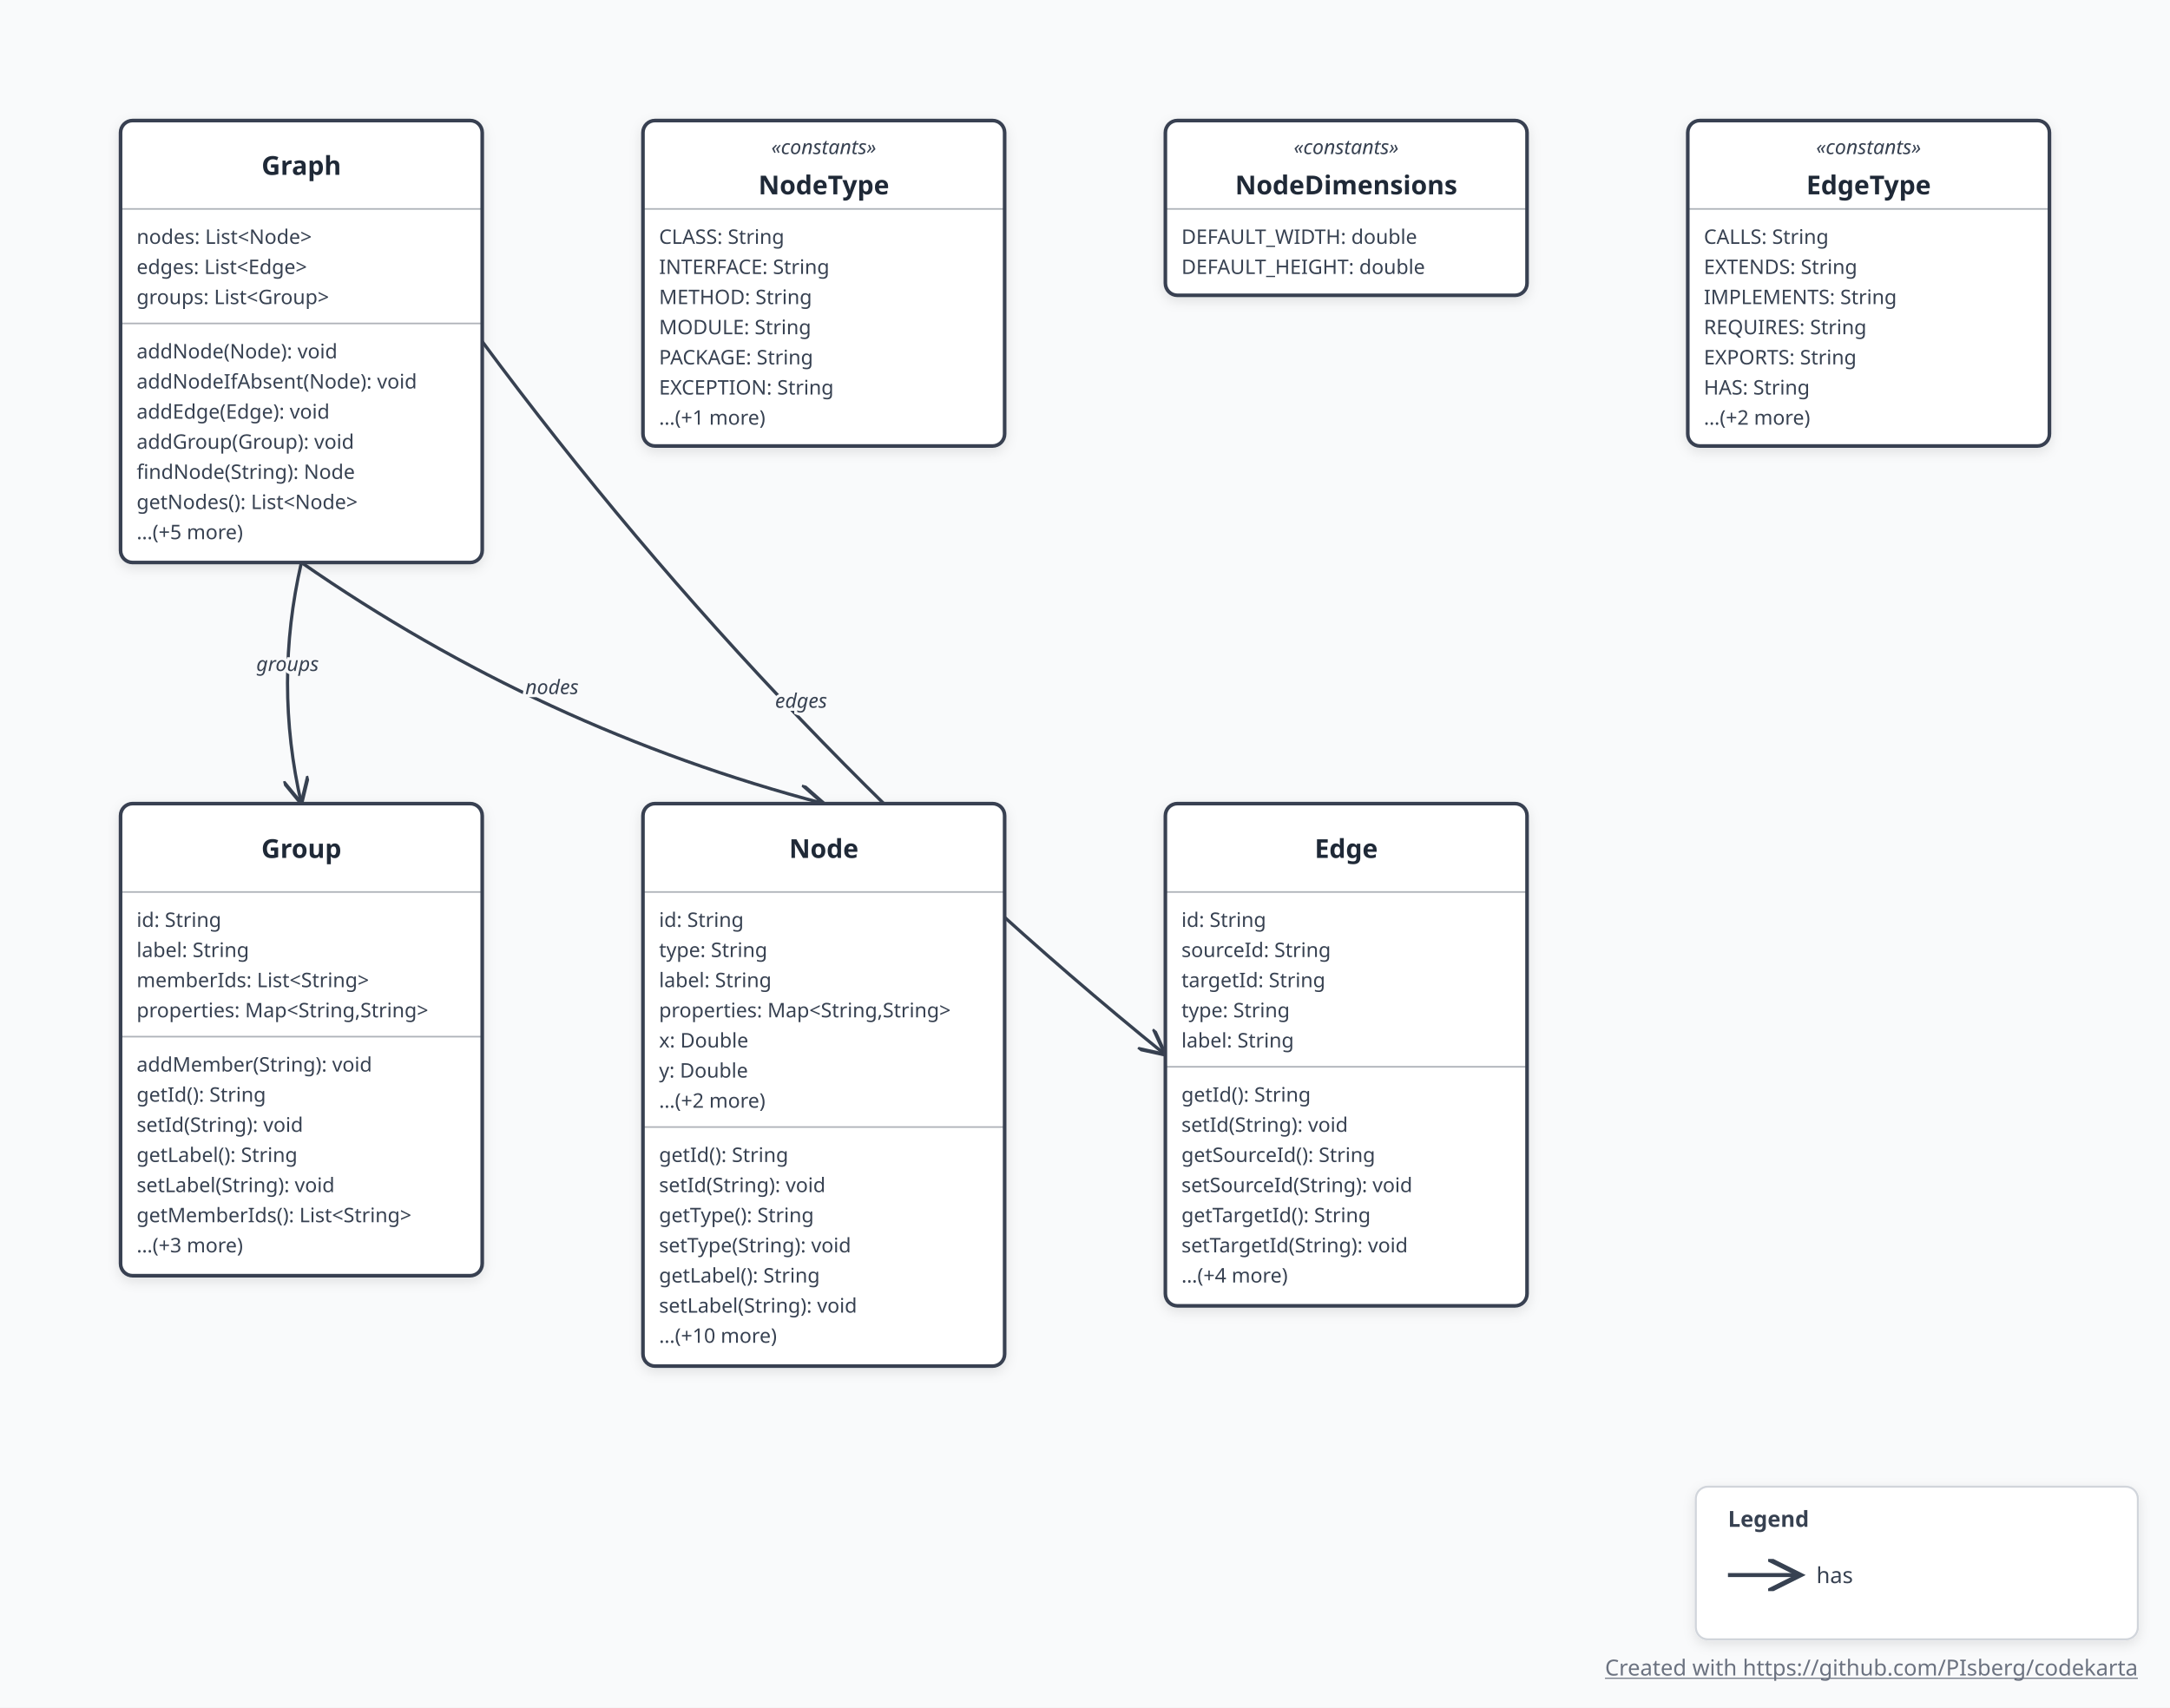
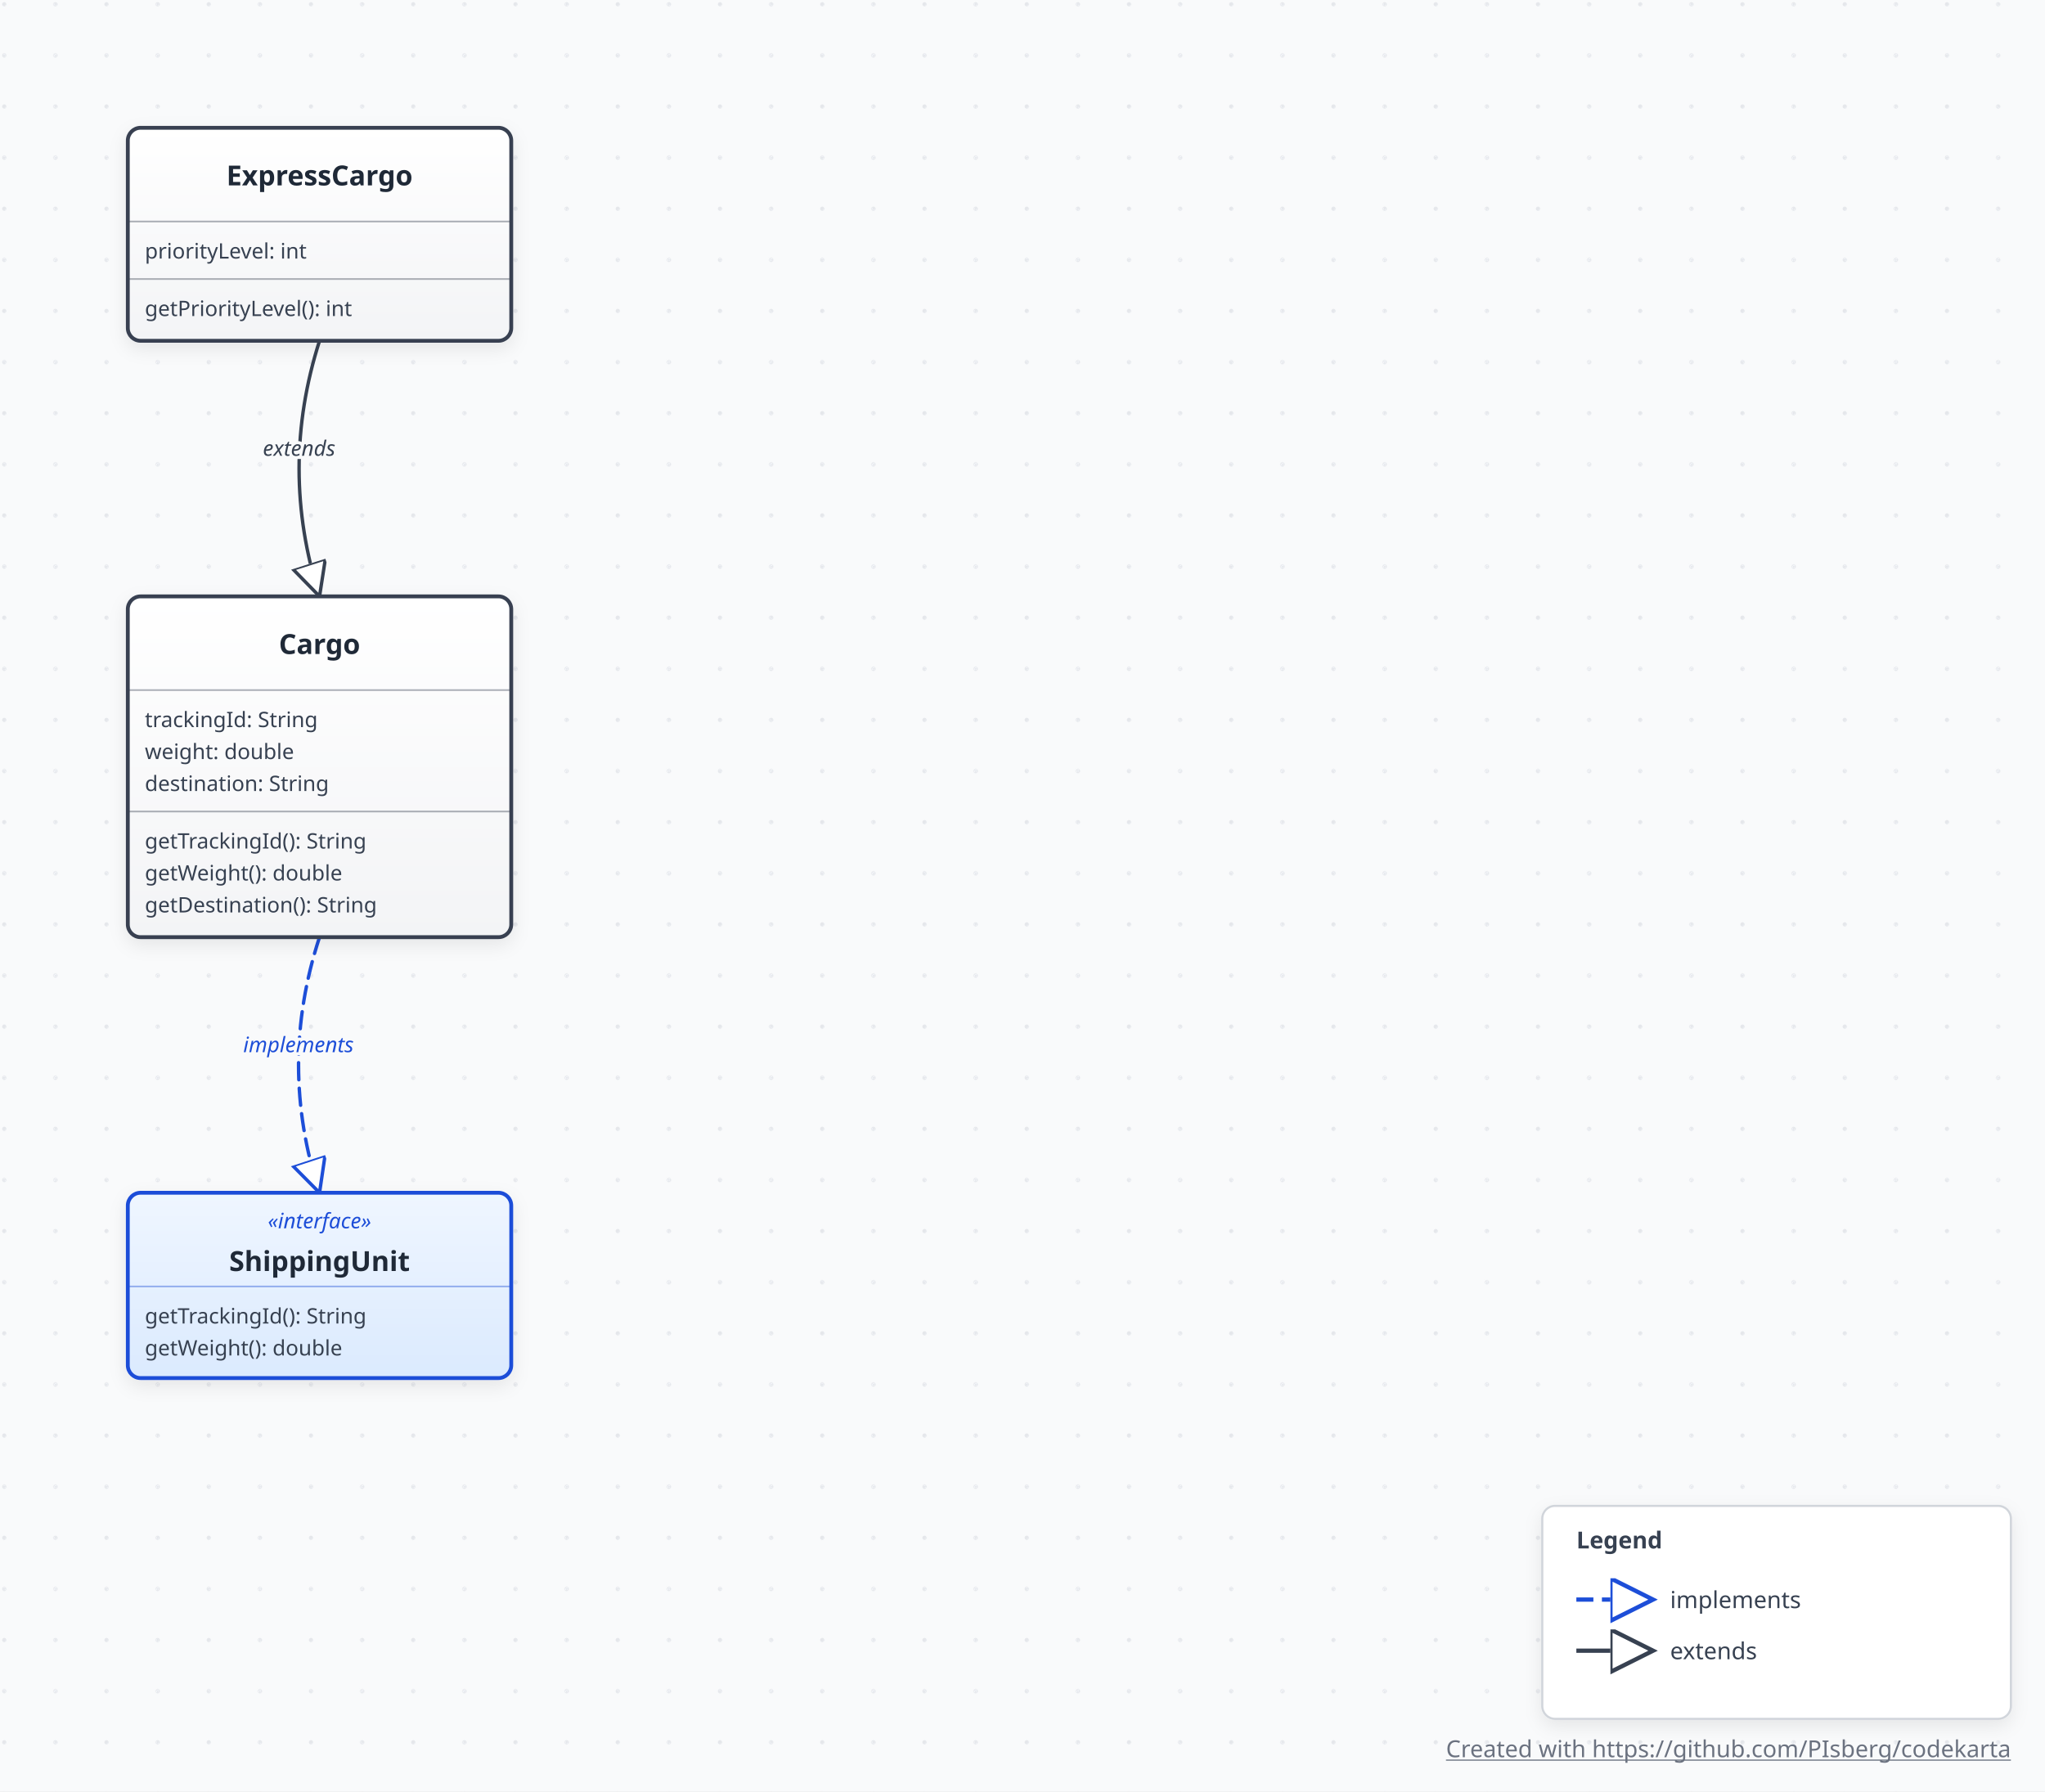
- <svg xmlns="http://www.w3.org/2000/svg" width="1080" height="850" viewBox="0 0 1080 850">
+ <svg xmlns="http://www.w3.org/2000/svg" width="960" height="841" viewBox="0 0 960 841">
  <defs>
    <style>
- svg { font-family: -apple-system, BlinkMacSystemFont, 'Segoe UI', sans-serif; }
- .node-rect { transition: filter 0.15s; }
- .node-rect:hover { stroke-width: 2.5 !important; }
- .edge-line { stroke-linecap: round; stroke-linejoin: round; }
- .edge-label { paint-order: stroke; stroke: #f9fafb; stroke-width: 3; }
- .diagram-attribution { fill: #6b7280; text-decoration: underline; }
- .diagram-attribution:hover { fill: #374151; text-decoration: underline; }
- .group-rect { }
+ svg { font-family: 'Outfit', 'Inter', -apple-system, BlinkMacSystemFont, 'Segoe UI', sans-serif; }
+ text { font-family: 'Outfit', 'Inter', -apple-system, BlinkMacSystemFont, 'Segoe UI', sans-serif !important; }
+ .node-rect { transition: filter 0.2s ease, stroke-width 0.2s ease, stroke 0.2s ease; }
+ .node-rect:hover { stroke-width: 2.2 !important; filter: drop-shadow(0 8px 16px rgba(15, 23, 42, 0.12)) !important; }
+ .edge-line { stroke-linecap: round; stroke-linejoin: round; transition: stroke-width 0.2s ease; }
+ .edge-line:hover { stroke-width: 2.5 !important; }
+ .edge-label { paint-order: stroke; stroke: #f9fafb; stroke-width: 3; font-weight: 500; }
+ .diagram-attribution { fill: #9ca3af; text-decoration: none; transition: fill 0.2s ease; }
+ .diagram-attribution:hover { fill: #4b5563; text-decoration: underline; }
+ .group-rect { transition: stroke-width 0.2s ease; }
.node-label { pointer-events: none; }
</style>
-     <filter id="nodeShadow" x="-15%" y="-15%" width="130%" height="130%">
-       <feDropShadow dx="0" dy="2" stdDeviation="3" flood-color="#0000001a" />
+     <filter id="nodeShadow" x="-20%" y="-20%" width="140%" height="140%">
+       <feDropShadow dx="0" dy="3" stdDeviation="4" flood-color="#0f172a" flood-opacity="0.08" />
    </filter>
-     <marker id="marker-open-374151" markerWidth="10" markerHeight="8" refX="8" refY="4" orient="auto">
-       <path d="M0,0 L8,4 L0,8" fill="none" stroke="#374151" stroke-width="1.2" />
+     <linearGradient id="grad-CLASS" x1="0%" y1="0%" x2="0%" y2="100%">
+       <stop offset="0%" stop-color="#ffffff" />
+       <stop offset="100%" stop-color="#f3f4f6" />
+     </linearGradient>
+     <linearGradient id="grad-INTERFACE" x1="0%" y1="0%" x2="0%" y2="100%">
+       <stop offset="0%" stop-color="#eff6ff" />
+       <stop offset="100%" stop-color="#dbeafe" />
+     </linearGradient>
+     <linearGradient id="grad-MODULE" x1="0%" y1="0%" x2="0%" y2="100%">
+       <stop offset="0%" stop-color="#faf5ff" />
+       <stop offset="100%" stop-color="#ede9fe" />
+     </linearGradient>
+     <linearGradient id="grad-METHOD" x1="0%" y1="0%" x2="0%" y2="100%">
+       <stop offset="0%" stop-color="#fffbeb" />
+       <stop offset="100%" stop-color="#fef3c7" />
+     </linearGradient>
+     <linearGradient id="grad-PACKAGE" x1="0%" y1="0%" x2="0%" y2="100%">
+       <stop offset="0%" stop-color="#ecfdf5" />
+       <stop offset="100%" stop-color="#d1fae5" />
+     </linearGradient>
+     <linearGradient id="grad-EXCEPTION" x1="0%" y1="0%" x2="0%" y2="100%">
+       <stop offset="0%" stop-color="#fef2f2" />
+       <stop offset="100%" stop-color="#fee2e2" />
+     </linearGradient>
+     <linearGradient id="grad-STATE" x1="0%" y1="0%" x2="0%" y2="100%">
+       <stop offset="0%" stop-color="#f0f9ff" />
+       <stop offset="100%" stop-color="#e0f2fe" />
+     </linearGradient>
+     <pattern id="dotGrid" width="24" height="24" patternUnits="userSpaceOnUse">
+       <circle cx="2" cy="2" r="1" fill="#e5e7eb" />
+     </pattern>
+     <marker id="marker-hollow-1d4ed8" markerWidth="12" markerHeight="12" refX="10" refY="5" orient="auto">
+       <path d="M0,0 L10,5 L0,10 Z" fill="#ffffff" stroke="#1d4ed8" stroke-width="1" />
+     </marker>
+     <marker id="marker-hollow-374151" markerWidth="12" markerHeight="12" refX="10" refY="5" orient="auto">
+       <path d="M0,0 L10,5 L0,10 Z" fill="#ffffff" stroke="#374151" stroke-width="1" />
    </marker>
  </defs>
-   <rect width="1080" height="850" fill="#f9fafb" />
-   <path class="edge-line" d="M150.0 280.0 Q269.4 363.0 410.0 400.0" fill="none" stroke="#374151" stroke-width="1.6" marker-end="url(#marker-open-374151)" />
-   <text class="edge-label" x="274.7" y="345.5" text-anchor="middle" font-family="sans-serif" font-size="10" fill="#374151" font-style="italic">nodes</text>
-   <path class="edge-line" d="M240.0 170.0 Q387.4 369.1 580.0 525.0" fill="none" stroke="#374151" stroke-width="1.6" marker-end="url(#marker-open-374151)" />
-   <text class="edge-label" x="398.7" y="352.3" text-anchor="middle" font-family="sans-serif" font-size="10" fill="#374151" font-style="italic">edges</text>
-   <path class="edge-line" d="M150.0 280.0 Q136.2 340.0 150.0 400.0" fill="none" stroke="#374151" stroke-width="1.6" marker-end="url(#marker-open-374151)" />
-   <text class="edge-label" x="143.1" y="334.0" text-anchor="middle" font-family="sans-serif" font-size="10" fill="#374151" font-style="italic">groups</text>
-   <g id="Edge">
-     <rect class="node-rect" x="580.0" y="400.0" width="180.0" height="250.0" rx="6.0" fill="#ffffff" stroke="#374151" stroke-width="1.8" filter="url(#nodeShadow)" />
-     <text class="node-label" x="670.0" y="422.0" text-anchor="middle" dominant-baseline="central" font-family="sans-serif" font-size="13" font-weight="bold" fill="#1f2937">Edge</text>
-     <line x1="580.0" y1="444.0" x2="760.0" y2="444.0" stroke="#374151" stroke-width="0.8" opacity="0.4" />
-     <text x="588.0" y="457.5" font-family="sans-serif" font-size="10" fill="#374151" dominant-baseline="central">id: String</text>
-     <text x="588.0" y="472.5" font-family="sans-serif" font-size="10" fill="#374151" dominant-baseline="central">sourceId: String</text>
-     <text x="588.0" y="487.5" font-family="sans-serif" font-size="10" fill="#374151" dominant-baseline="central">targetId: String</text>
-     <text x="588.0" y="502.5" font-family="sans-serif" font-size="10" fill="#374151" dominant-baseline="central">type: String</text>
-     <text x="588.0" y="517.5" font-family="sans-serif" font-size="10" fill="#374151" dominant-baseline="central">label: String</text>
-     <line x1="580.0" y1="531.0" x2="760.0" y2="531.0" stroke="#374151" stroke-width="0.8" opacity="0.4" />
-     <text x="588.0" y="544.5" font-family="sans-serif" font-size="10" fill="#374151" dominant-baseline="central">getId(): String</text>
-     <text x="588.0" y="559.5" font-family="sans-serif" font-size="10" fill="#374151" dominant-baseline="central">setId(String): void</text>
-     <text x="588.0" y="574.5" font-family="sans-serif" font-size="10" fill="#374151" dominant-baseline="central">getSourceId(): String</text>
-     <text x="588.0" y="589.5" font-family="sans-serif" font-size="10" fill="#374151" dominant-baseline="central">setSourceId(String): void</text>
-     <text x="588.0" y="604.5" font-family="sans-serif" font-size="10" fill="#374151" dominant-baseline="central">getTargetId(): String</text>
-     <text x="588.0" y="619.5" font-family="sans-serif" font-size="10" fill="#374151" dominant-baseline="central">setTargetId(String): void</text>
-     <text x="588.0" y="634.5" font-family="sans-serif" font-size="10" fill="#374151" dominant-baseline="central">…(+4 more)</text>
+   <rect width="960" height="841" fill="#f9fafb" />
+   <rect width="960" height="841" fill="url(#dotGrid)" />
+   <path class="edge-line" d="M150.0 440.0 Q130.3 500.0 150.0 560.0" fill="none" stroke="#1d4ed8" stroke-width="1.6" stroke-dasharray="8,4" marker-end="url(#marker-hollow-1d4ed8)" />
+   <text class="edge-label" x="140.1" y="494.0" text-anchor="middle" font-family="sans-serif" font-size="10" fill="#1d4ed8" font-style="italic">implements</text>
+   <path class="edge-line" d="M150.0 160.0 Q130.8 220.0 150.0 280.0" fill="none" stroke="#374151" stroke-width="1.6" marker-end="url(#marker-hollow-374151)" />
+   <text class="edge-label" x="140.4" y="214.0" text-anchor="middle" font-family="sans-serif" font-size="10" fill="#374151" font-style="italic">extends</text>
+   <g id="Cargo">
+     <rect class="node-rect" x="60.0" y="280.0" width="180.0" height="160.0" rx="6.0" fill="url(#grad-CLASS)" stroke="#374151" stroke-width="1.8" filter="url(#nodeShadow)" />
+     <text class="node-label" x="150.0" y="302.0" text-anchor="middle" dominant-baseline="central" font-family="sans-serif" font-size="13" font-weight="bold" fill="#1f2937">Cargo</text>
+     <line x1="60.0" y1="324.0" x2="240.0" y2="324.0" stroke="#374151" stroke-width="0.8" opacity="0.4" />
+     <text x="68.0" y="337.5" font-family="sans-serif" font-size="10" fill="#374151" dominant-baseline="central">trackingId: String</text>
+     <text x="68.0" y="352.5" font-family="sans-serif" font-size="10" fill="#374151" dominant-baseline="central">weight: double</text>
+     <text x="68.0" y="367.5" font-family="sans-serif" font-size="10" fill="#374151" dominant-baseline="central">destination: String</text>
+     <line x1="60.0" y1="381.0" x2="240.0" y2="381.0" stroke="#374151" stroke-width="0.8" opacity="0.4" />
+     <text x="68.0" y="394.5" font-family="sans-serif" font-size="10" fill="#374151" dominant-baseline="central">getTrackingId(): String</text>
+     <text x="68.0" y="409.5" font-family="sans-serif" font-size="10" fill="#374151" dominant-baseline="central">getWeight(): double</text>
+     <text x="68.0" y="424.5" font-family="sans-serif" font-size="10" fill="#374151" dominant-baseline="central">getDestination(): String</text>
  </g>
-   <g id="EdgeType">
-     <rect class="node-rect" x="840.0" y="60.0" width="180.0" height="162.0" rx="6.0" fill="#ffffff" stroke="#374151" stroke-width="1.8" filter="url(#nodeShadow)" />
-     <text class="node-label" x="930.0" y="76.7" text-anchor="middle" font-family="sans-serif" font-size="10" fill="#374151" font-style="italic">«constants»</text>
-     <text class="node-label" x="930.0" y="91.7" text-anchor="middle" dominant-baseline="central" font-family="sans-serif" font-size="13" font-weight="bold" fill="#1f2937">EdgeType</text>
-     <line x1="840.0" y1="104.0" x2="1020.0" y2="104.0" stroke="#374151" stroke-width="0.8" opacity="0.4" />
-     <text x="848.0" y="117.5" font-family="sans-serif" font-size="10" fill="#374151" dominant-baseline="central">CALLS: String</text>
-     <text x="848.0" y="132.5" font-family="sans-serif" font-size="10" fill="#374151" dominant-baseline="central">EXTENDS: String</text>
-     <text x="848.0" y="147.5" font-family="sans-serif" font-size="10" fill="#374151" dominant-baseline="central">IMPLEMENTS: String</text>
-     <text x="848.0" y="162.5" font-family="sans-serif" font-size="10" fill="#374151" dominant-baseline="central">REQUIRES: String</text>
-     <text x="848.0" y="177.5" font-family="sans-serif" font-size="10" fill="#374151" dominant-baseline="central">EXPORTS: String</text>
-     <text x="848.0" y="192.5" font-family="sans-serif" font-size="10" fill="#374151" dominant-baseline="central">HAS: String</text>
-     <text x="848.0" y="207.5" font-family="sans-serif" font-size="10" fill="#374151" dominant-baseline="central">…(+2 more)</text>
+   <g id="ShippingUnit">
+     <rect class="node-rect" x="60.0" y="560.0" width="180.0" height="87.0" rx="6.0" fill="url(#grad-INTERFACE)" stroke="#1d4ed8" stroke-width="1.8" filter="url(#nodeShadow)" />
+     <text class="node-label" x="150.0" y="576.7" text-anchor="middle" font-family="sans-serif" font-size="10" fill="#1d4ed8" font-style="italic">«interface»</text>
+     <text class="node-label" x="150.0" y="591.7" text-anchor="middle" dominant-baseline="central" font-family="sans-serif" font-size="13" font-weight="bold" fill="#1f2937">ShippingUnit</text>
+     <line x1="60.0" y1="604.0" x2="240.0" y2="604.0" stroke="#1d4ed8" stroke-width="0.8" opacity="0.4" />
+     <text x="68.0" y="617.5" font-family="sans-serif" font-size="10" fill="#374151" dominant-baseline="central">getTrackingId(): String</text>
+     <text x="68.0" y="632.5" font-family="sans-serif" font-size="10" fill="#374151" dominant-baseline="central">getWeight(): double</text>
  </g>
-   <g id="Graph">
-     <rect class="node-rect" x="60.0" y="60.0" width="180.0" height="220.0" rx="6.0" fill="#ffffff" stroke="#374151" stroke-width="1.8" filter="url(#nodeShadow)" />
-     <text class="node-label" x="150.0" y="82.0" text-anchor="middle" dominant-baseline="central" font-family="sans-serif" font-size="13" font-weight="bold" fill="#1f2937">Graph</text>
+   <g id="ExpressCargo">
+     <rect class="node-rect" x="60.0" y="60.0" width="180.0" height="100.0" rx="6.0" fill="url(#grad-CLASS)" stroke="#374151" stroke-width="1.8" filter="url(#nodeShadow)" />
+     <text class="node-label" x="150.0" y="82.0" text-anchor="middle" dominant-baseline="central" font-family="sans-serif" font-size="13" font-weight="bold" fill="#1f2937">ExpressCargo</text>
    <line x1="60.0" y1="104.0" x2="240.0" y2="104.0" stroke="#374151" stroke-width="0.8" opacity="0.4" />
-     <text x="68.0" y="117.5" font-family="sans-serif" font-size="10" fill="#374151" dominant-baseline="central">nodes: List&lt;Node&gt;</text>
-     <text x="68.0" y="132.5" font-family="sans-serif" font-size="10" fill="#374151" dominant-baseline="central">edges: List&lt;Edge&gt;</text>
-     <text x="68.0" y="147.5" font-family="sans-serif" font-size="10" fill="#374151" dominant-baseline="central">groups: List&lt;Group&gt;</text>
-     <line x1="60.0" y1="161.0" x2="240.0" y2="161.0" stroke="#374151" stroke-width="0.8" opacity="0.4" />
-     <text x="68.0" y="174.5" font-family="sans-serif" font-size="10" fill="#374151" dominant-baseline="central">addNode(Node): void</text>
-     <text x="68.0" y="189.5" font-family="sans-serif" font-size="10" fill="#374151" dominant-baseline="central">addNodeIfAbsent(Node): void</text>
-     <text x="68.0" y="204.5" font-family="sans-serif" font-size="10" fill="#374151" dominant-baseline="central">addEdge(Edge): void</text>
-     <text x="68.0" y="219.5" font-family="sans-serif" font-size="10" fill="#374151" dominant-baseline="central">addGroup(Group): void</text>
-     <text x="68.0" y="234.5" font-family="sans-serif" font-size="10" fill="#374151" dominant-baseline="central">findNode(String): Node</text>
-     <text x="68.0" y="249.5" font-family="sans-serif" font-size="10" fill="#374151" dominant-baseline="central">getNodes(): List&lt;Node&gt;</text>
-     <text x="68.0" y="264.5" font-family="sans-serif" font-size="10" fill="#374151" dominant-baseline="central">…(+5 more)</text>
+     <text x="68.0" y="117.5" font-family="sans-serif" font-size="10" fill="#374151" dominant-baseline="central">priorityLevel: int</text>
+     <line x1="60.0" y1="131.0" x2="240.0" y2="131.0" stroke="#374151" stroke-width="0.8" opacity="0.4" />
+     <text x="68.0" y="144.5" font-family="sans-serif" font-size="10" fill="#374151" dominant-baseline="central">getPriorityLevel(): int</text>
  </g>
-   <g id="Node">
-     <rect class="node-rect" x="320.0" y="400.0" width="180.0" height="280.0" rx="6.0" fill="#ffffff" stroke="#374151" stroke-width="1.8" filter="url(#nodeShadow)" />
-     <text class="node-label" x="410.0" y="422.0" text-anchor="middle" dominant-baseline="central" font-family="sans-serif" font-size="13" font-weight="bold" fill="#1f2937">Node</text>
-     <line x1="320.0" y1="444.0" x2="500.0" y2="444.0" stroke="#374151" stroke-width="0.8" opacity="0.4" />
-     <text x="328.0" y="457.5" font-family="sans-serif" font-size="10" fill="#374151" dominant-baseline="central">id: String</text>
-     <text x="328.0" y="472.5" font-family="sans-serif" font-size="10" fill="#374151" dominant-baseline="central">type: String</text>
-     <text x="328.0" y="487.5" font-family="sans-serif" font-size="10" fill="#374151" dominant-baseline="central">label: String</text>
-     <text x="328.0" y="502.5" font-family="sans-serif" font-size="10" fill="#374151" dominant-baseline="central">properties: Map&lt;String,String&gt;</text>
-     <text x="328.0" y="517.5" font-family="sans-serif" font-size="10" fill="#374151" dominant-baseline="central">x: Double</text>
-     <text x="328.0" y="532.5" font-family="sans-serif" font-size="10" fill="#374151" dominant-baseline="central">y: Double</text>
-     <text x="328.0" y="547.5" font-family="sans-serif" font-size="10" fill="#374151" dominant-baseline="central">…(+2 more)</text>
-     <line x1="320.0" y1="561.0" x2="500.0" y2="561.0" stroke="#374151" stroke-width="0.8" opacity="0.4" />
-     <text x="328.0" y="574.5" font-family="sans-serif" font-size="10" fill="#374151" dominant-baseline="central">getId(): String</text>
-     <text x="328.0" y="589.5" font-family="sans-serif" font-size="10" fill="#374151" dominant-baseline="central">setId(String): void</text>
-     <text x="328.0" y="604.5" font-family="sans-serif" font-size="10" fill="#374151" dominant-baseline="central">getType(): String</text>
-     <text x="328.0" y="619.5" font-family="sans-serif" font-size="10" fill="#374151" dominant-baseline="central">setType(String): void</text>
-     <text x="328.0" y="634.5" font-family="sans-serif" font-size="10" fill="#374151" dominant-baseline="central">getLabel(): String</text>
-     <text x="328.0" y="649.5" font-family="sans-serif" font-size="10" fill="#374151" dominant-baseline="central">setLabel(String): void</text>
-     <text x="328.0" y="664.5" font-family="sans-serif" font-size="10" fill="#374151" dominant-baseline="central">…(+10 more)</text>
-   </g>
-   <g id="Group">
-     <rect class="node-rect" x="60.0" y="400.0" width="180.0" height="235.0" rx="6.0" fill="#ffffff" stroke="#374151" stroke-width="1.8" filter="url(#nodeShadow)" />
-     <text class="node-label" x="150.0" y="422.0" text-anchor="middle" dominant-baseline="central" font-family="sans-serif" font-size="13" font-weight="bold" fill="#1f2937">Group</text>
-     <line x1="60.0" y1="444.0" x2="240.0" y2="444.0" stroke="#374151" stroke-width="0.8" opacity="0.4" />
-     <text x="68.0" y="457.5" font-family="sans-serif" font-size="10" fill="#374151" dominant-baseline="central">id: String</text>
-     <text x="68.0" y="472.5" font-family="sans-serif" font-size="10" fill="#374151" dominant-baseline="central">label: String</text>
-     <text x="68.0" y="487.5" font-family="sans-serif" font-size="10" fill="#374151" dominant-baseline="central">memberIds: List&lt;String&gt;</text>
-     <text x="68.0" y="502.5" font-family="sans-serif" font-size="10" fill="#374151" dominant-baseline="central">properties: Map&lt;String,String&gt;</text>
-     <line x1="60.0" y1="516.0" x2="240.0" y2="516.0" stroke="#374151" stroke-width="0.8" opacity="0.4" />
-     <text x="68.0" y="529.5" font-family="sans-serif" font-size="10" fill="#374151" dominant-baseline="central">addMember(String): void</text>
-     <text x="68.0" y="544.5" font-family="sans-serif" font-size="10" fill="#374151" dominant-baseline="central">getId(): String</text>
-     <text x="68.0" y="559.5" font-family="sans-serif" font-size="10" fill="#374151" dominant-baseline="central">setId(String): void</text>
-     <text x="68.0" y="574.5" font-family="sans-serif" font-size="10" fill="#374151" dominant-baseline="central">getLabel(): String</text>
-     <text x="68.0" y="589.5" font-family="sans-serif" font-size="10" fill="#374151" dominant-baseline="central">setLabel(String): void</text>
-     <text x="68.0" y="604.5" font-family="sans-serif" font-size="10" fill="#374151" dominant-baseline="central">getMemberIds(): List&lt;String&gt;</text>
-     <text x="68.0" y="619.5" font-family="sans-serif" font-size="10" fill="#374151" dominant-baseline="central">…(+3 more)</text>
-   </g>
-   <g id="NodeDimensions">
-     <rect class="node-rect" x="580.0" y="60.0" width="180.0" height="87.0" rx="6.0" fill="#ffffff" stroke="#374151" stroke-width="1.8" filter="url(#nodeShadow)" />
-     <text class="node-label" x="670.0" y="76.7" text-anchor="middle" font-family="sans-serif" font-size="10" fill="#374151" font-style="italic">«constants»</text>
-     <text class="node-label" x="670.0" y="91.7" text-anchor="middle" dominant-baseline="central" font-family="sans-serif" font-size="13" font-weight="bold" fill="#1f2937">NodeDimensions</text>
-     <line x1="580.0" y1="104.0" x2="760.0" y2="104.0" stroke="#374151" stroke-width="0.8" opacity="0.4" />
-     <text x="588.0" y="117.5" font-family="sans-serif" font-size="10" fill="#374151" dominant-baseline="central">DEFAULT_WIDTH: double</text>
-     <text x="588.0" y="132.5" font-family="sans-serif" font-size="10" fill="#374151" dominant-baseline="central">DEFAULT_HEIGHT: double</text>
-   </g>
-   <g id="NodeType">
-     <rect class="node-rect" x="320.0" y="60.0" width="180.0" height="162.0" rx="6.0" fill="#ffffff" stroke="#374151" stroke-width="1.8" filter="url(#nodeShadow)" />
-     <text class="node-label" x="410.0" y="76.7" text-anchor="middle" font-family="sans-serif" font-size="10" fill="#374151" font-style="italic">«constants»</text>
-     <text class="node-label" x="410.0" y="91.7" text-anchor="middle" dominant-baseline="central" font-family="sans-serif" font-size="13" font-weight="bold" fill="#1f2937">NodeType</text>
-     <line x1="320.0" y1="104.0" x2="500.0" y2="104.0" stroke="#374151" stroke-width="0.8" opacity="0.4" />
-     <text x="328.0" y="117.5" font-family="sans-serif" font-size="10" fill="#374151" dominant-baseline="central">CLASS: String</text>
-     <text x="328.0" y="132.5" font-family="sans-serif" font-size="10" fill="#374151" dominant-baseline="central">INTERFACE: String</text>
-     <text x="328.0" y="147.5" font-family="sans-serif" font-size="10" fill="#374151" dominant-baseline="central">METHOD: String</text>
-     <text x="328.0" y="162.5" font-family="sans-serif" font-size="10" fill="#374151" dominant-baseline="central">MODULE: String</text>
-     <text x="328.0" y="177.5" font-family="sans-serif" font-size="10" fill="#374151" dominant-baseline="central">PACKAGE: String</text>
-     <text x="328.0" y="192.5" font-family="sans-serif" font-size="10" fill="#374151" dominant-baseline="central">EXCEPTION: String</text>
-     <text x="328.0" y="207.5" font-family="sans-serif" font-size="10" fill="#374151" dominant-baseline="central">…(+1 more)</text>
-   </g>
-   <rect x="844.0" y="740.0" width="220.0" height="76.0" rx="6" fill="#ffffff" stroke="#d1d5db" stroke-width="1" filter="url(#nodeShadow)" />
-   <text x="860.0" y="760.0" font-family="sans-serif" font-size="11" font-weight="bold" fill="#374151">Legend</text>
-   <line x1="860.0" y1="784.0" x2="896.0" y2="784.0" stroke="#374151" stroke-width="2" marker-end="url(#marker-open-374151)" />
-   <text x="904.0" y="788.0" font-family="sans-serif" font-size="11" fill="#374151">has</text>
+   <rect x="724.0" y="707.0" width="220.0" height="100.0" rx="6" fill="#ffffff" stroke="#d1d5db" stroke-width="1" filter="url(#nodeShadow)" />
+   <text x="740.0" y="727.0" font-family="sans-serif" font-size="11" font-weight="bold" fill="#374151">Legend</text>
+   <line x1="740.0" y1="751.0" x2="776.0" y2="751.0" stroke="#1d4ed8" stroke-width="2" stroke-dasharray="8,4" marker-end="url(#marker-hollow-1d4ed8)" />
+   <text x="784.0" y="755.0" font-family="sans-serif" font-size="11" fill="#374151">implements</text>
+   <line x1="740.0" y1="775.0" x2="776.0" y2="775.0" stroke="#374151" stroke-width="2" marker-end="url(#marker-hollow-374151)" />
+   <text x="784.0" y="779.0" font-family="sans-serif" font-size="11" fill="#374151">extends</text>
  <a class="diagram-attribution" href="https://github.com/PIsberg/codekarta" target="_blank" rel="noopener noreferrer">
-     <text x="1064.0" y="834.0" text-anchor="end" font-family="sans-serif" font-size="11" fill="#6b7280" text-decoration="underline">Created with https://github.com/PIsberg/codekarta</text>
+     <text x="944.0" y="825.0" text-anchor="end" font-family="sans-serif" font-size="11" fill="#6b7280" text-decoration="underline">Created with https://github.com/PIsberg/codekarta</text>
  </a>
</svg>
